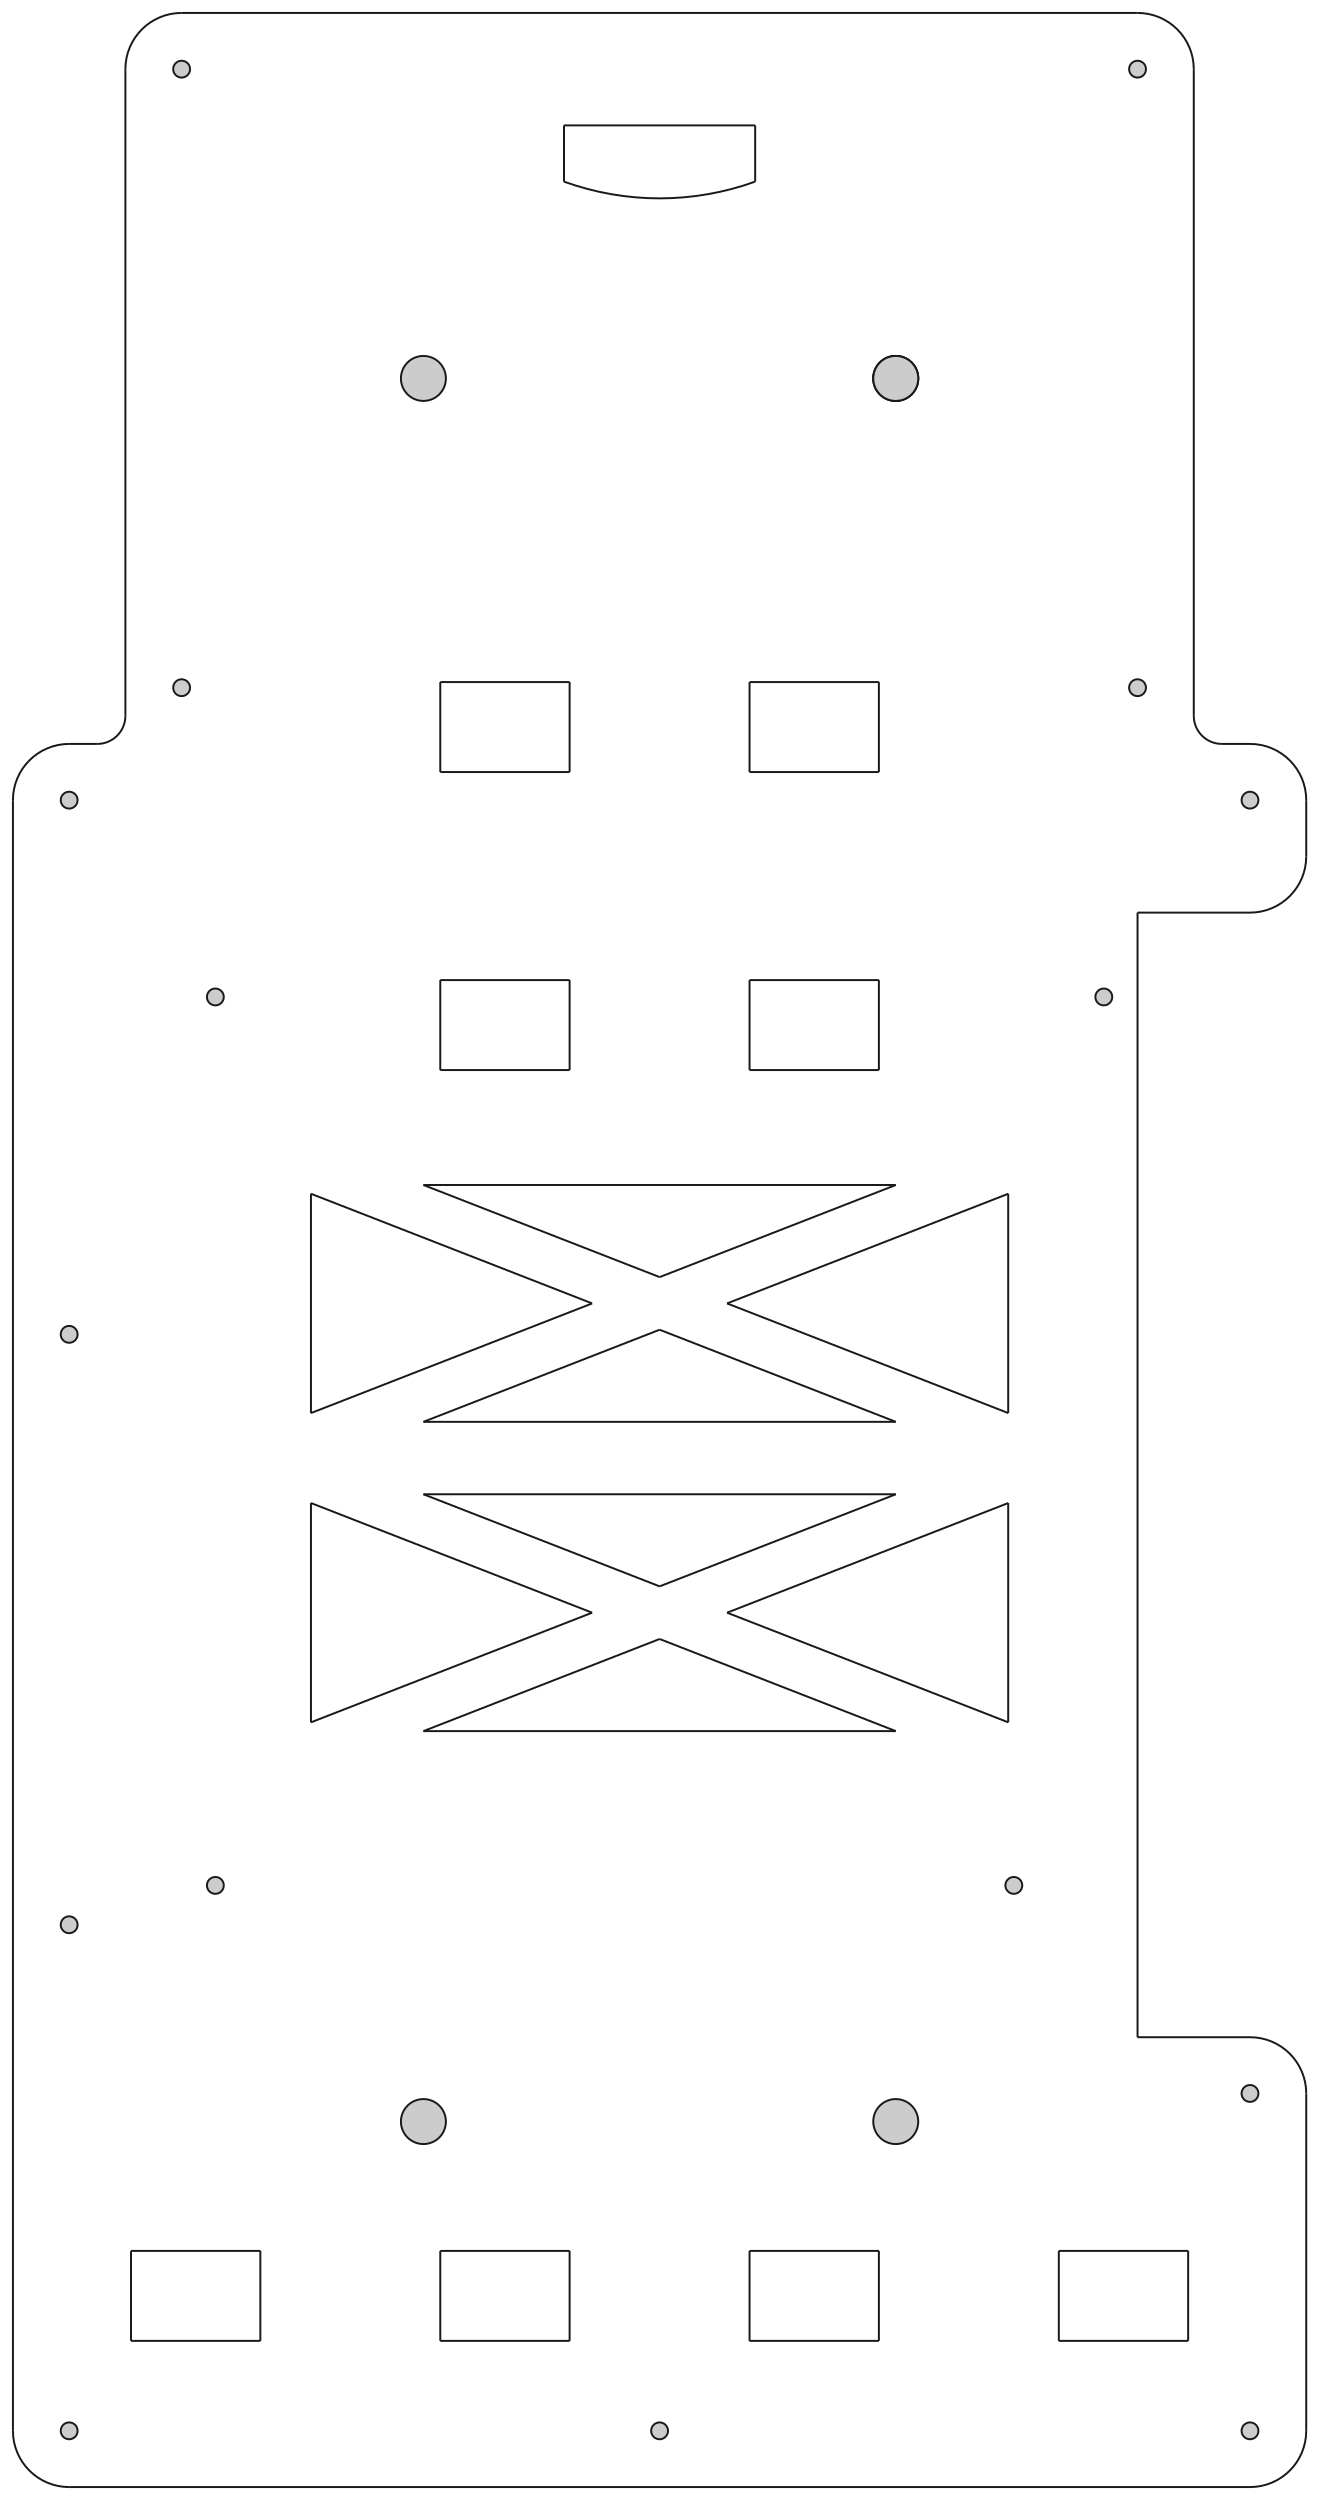
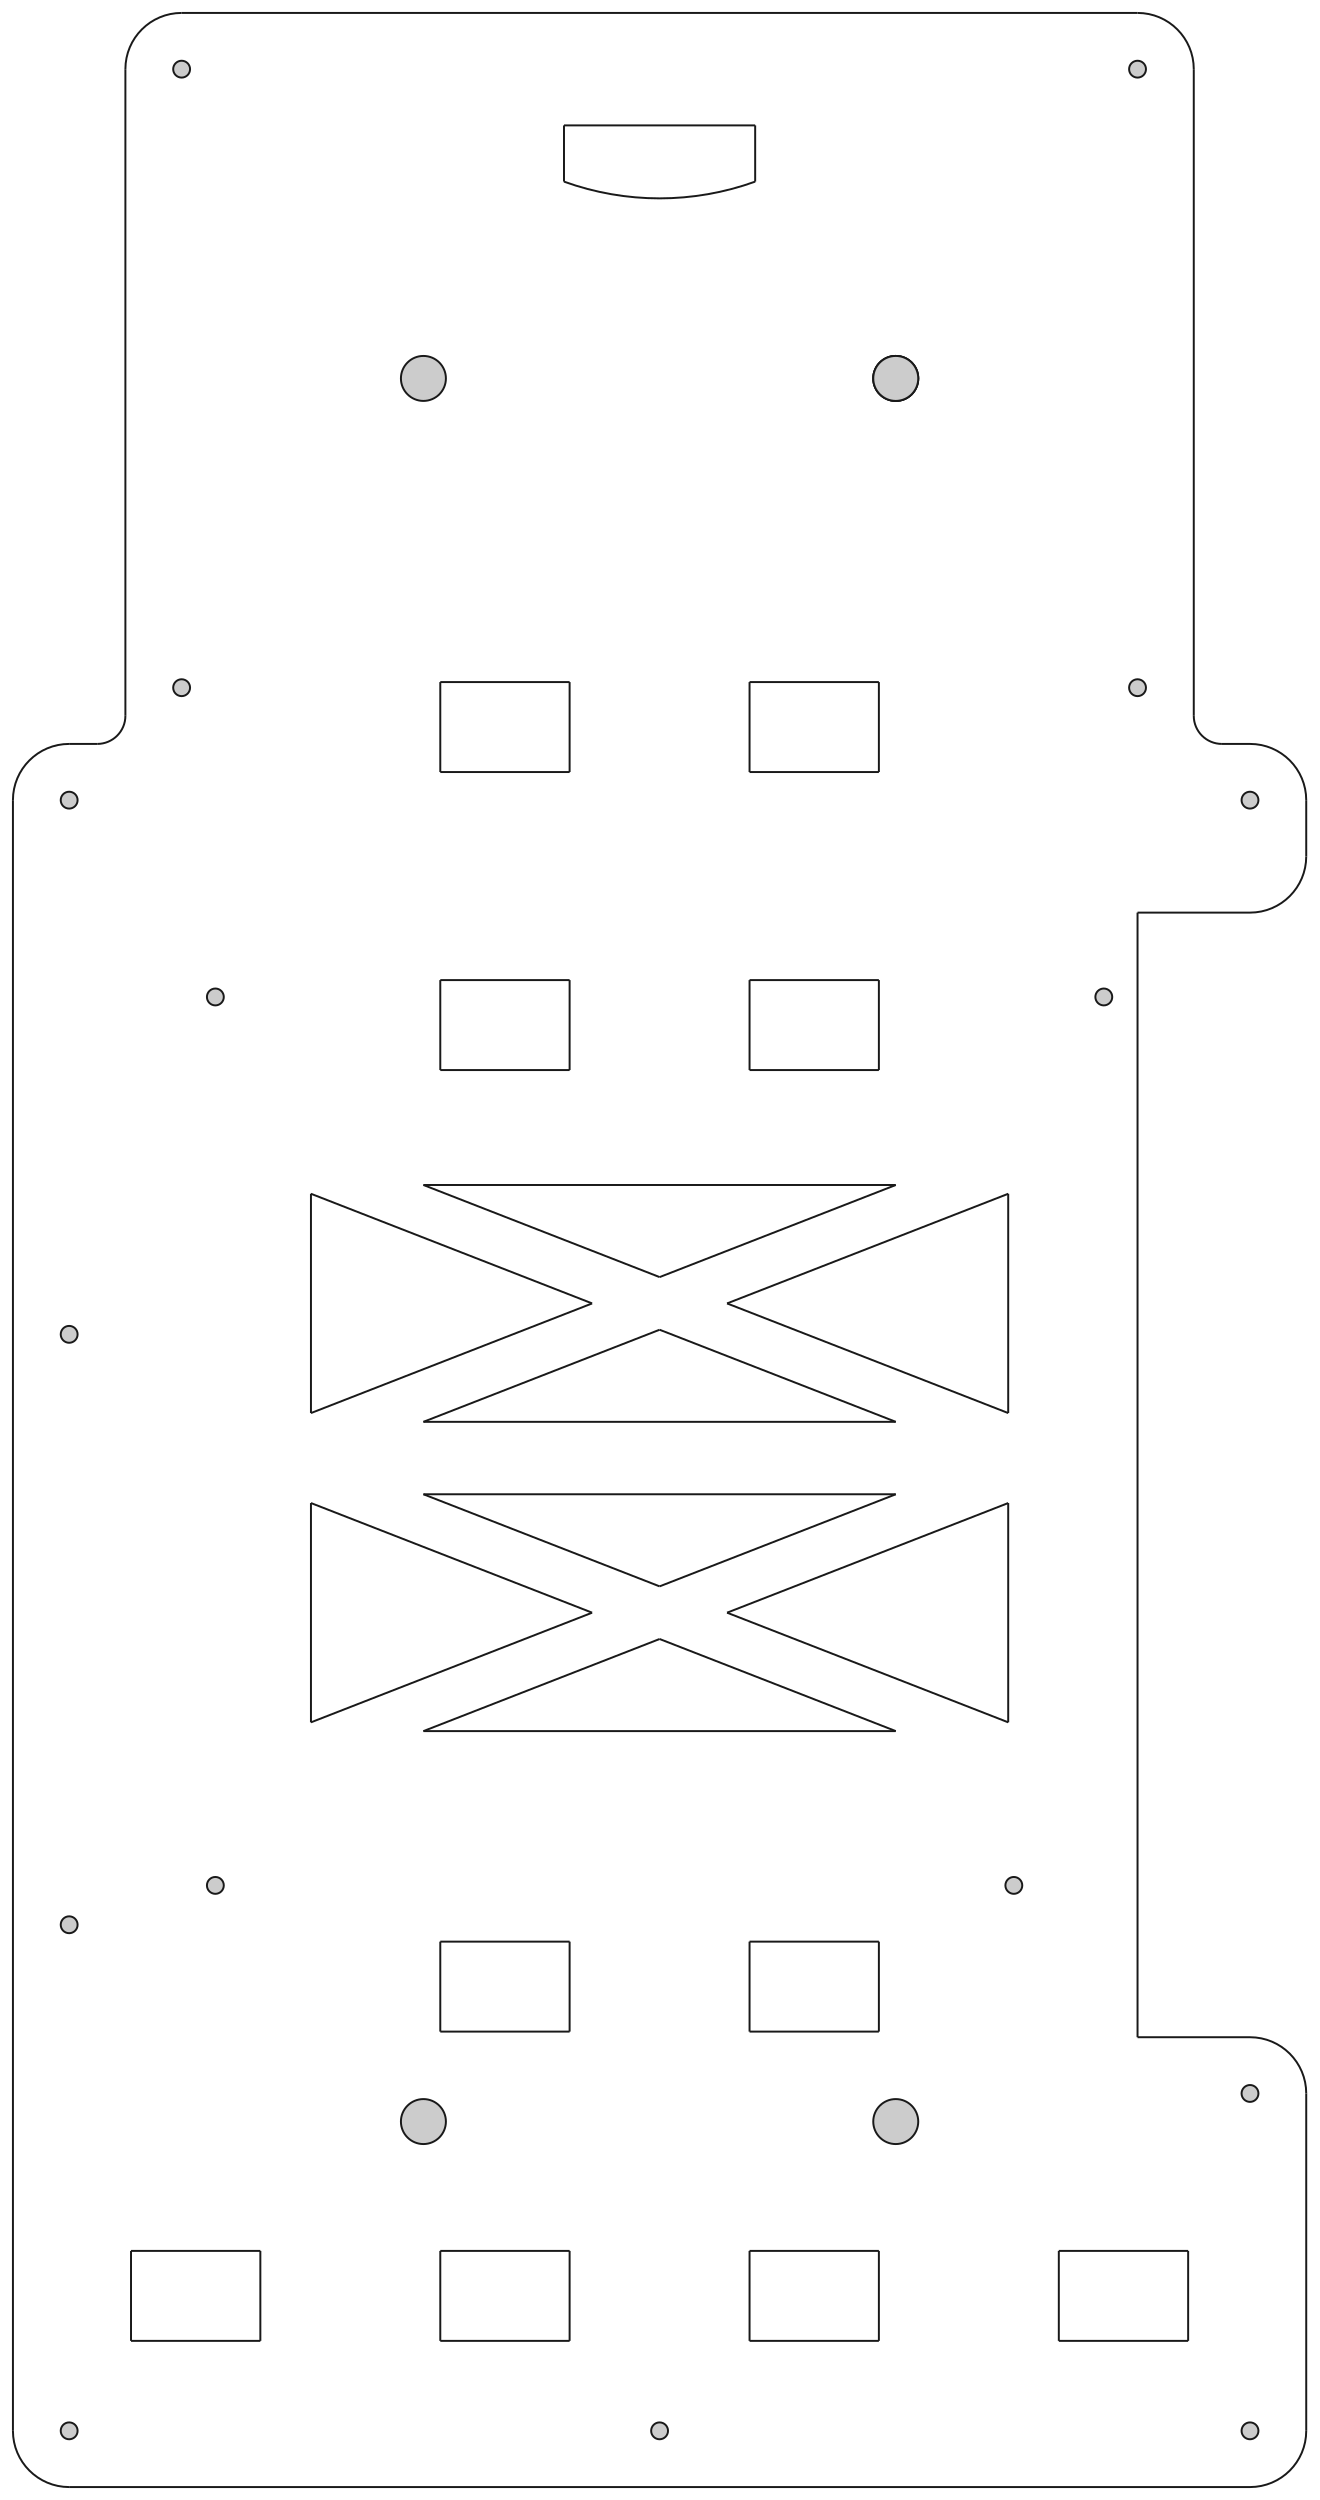
<svg xmlns="http://www.w3.org/2000/svg" width="234.6mm" height="444.6mm" viewBox="0 0 234.6 444.6" version="1.1">
  <g id="Pad003" transform="translate(117.3,222.3) scale(1,-1)">
    <path id="Pad003_f0000" d="M -85.0 220.0 L -85.0 220.0 L 85.0 220.0 L 85.0 220.0 L -85.0 220.0 Z " stroke="#191919" stroke-width="0.35 px" style="stroke-width:0.35;stroke-miterlimit:4;stroke-dasharray:none;fill:#cccccc;fill-opacity:1.0;fill-rule: evenodd " />
    <path id="Pad003_f0001" d="M 85.0 220.0 A 10 10 0 0 0 95 210L 95.0 210.0 A 10 10 0 0 1 85 220L 85.0 220.0 Z " stroke="#191919" stroke-width="0.35 px" style="stroke-width:0.35;stroke-miterlimit:4;stroke-dasharray:none;fill:#cccccc;fill-opacity:1.0;fill-rule: evenodd " />
    <path id="Pad003_f0002" d="M 95.0 210.0 L 95.0 210.0 L 95.0 95.0 L 95.0 95.0 L 95.0 210.0 Z " stroke="#191919" stroke-width="0.35 px" style="stroke-width:0.35;stroke-miterlimit:4;stroke-dasharray:none;fill:#cccccc;fill-opacity:1.0;fill-rule: evenodd " />
    <path id="Pad003_f0003" d="M 95.0 95.0 L 95.0 95.0 A 5 5 0 0 1 100 90L 100.0 90.0 A 5 5 0 0 0 95 95Z " stroke="#191919" stroke-width="0.35 px" style="stroke-width:0.35;stroke-miterlimit:4;stroke-dasharray:none;fill:#cccccc;fill-opacity:1.0;fill-rule: evenodd " />
    <path id="Pad003_f0004" d="M 100.0 90.0 L 100.0 90.0 L 105.0 90.0 L 105.0 90.0 L 100.0 90.0 Z " stroke="#191919" stroke-width="0.35 px" style="stroke-width:0.35;stroke-miterlimit:4;stroke-dasharray:none;fill:#cccccc;fill-opacity:1.0;fill-rule: evenodd " />
    <path id="Pad003_f0005" d="M 105.0 90.0 A 10 10 0 0 0 115 80L 115.0 80.0 A 10 10 0 0 1 105 90L 105.0 90.0 Z " stroke="#191919" stroke-width="0.35 px" style="stroke-width:0.35;stroke-miterlimit:4;stroke-dasharray:none;fill:#cccccc;fill-opacity:1.0;fill-rule: evenodd " />
    <path id="Pad003_f0006" d="M 115.0 80.0 L 115.0 80.0 L 115.0 70.0 L 115.0 70.0 L 115.0 80.0 Z " stroke="#191919" stroke-width="0.35 px" style="stroke-width:0.35;stroke-miterlimit:4;stroke-dasharray:none;fill:#cccccc;fill-opacity:1.0;fill-rule: evenodd " />
    <path id="Pad003_f0007" d="M 115.0 70.0 A 10 10 0 0 0 105 60L 105.0 60.0 A 10 10 0 0 1 115 70L 115.0 70.0 Z " stroke="#191919" stroke-width="0.35 px" style="stroke-width:0.35;stroke-miterlimit:4;stroke-dasharray:none;fill:#cccccc;fill-opacity:1.0;fill-rule: evenodd " />
    <path id="Pad003_f0008" d="M 105.0 60.0 L 105.0 60.0 L 85.0 60.0 L 85.0 60.0 L 105.0 60.0 Z " stroke="#191919" stroke-width="0.35 px" style="stroke-width:0.35;stroke-miterlimit:4;stroke-dasharray:none;fill:#cccccc;fill-opacity:1.0;fill-rule: evenodd " />
    <path id="Pad003_f0009" d="M 85.0 60.0 L 85.0 60.0 L 85.0 -140.0 L 85.0 -140.0 L 85.0 60.0 Z " stroke="#191919" stroke-width="0.35 px" style="stroke-width:0.35;stroke-miterlimit:4;stroke-dasharray:none;fill:#cccccc;fill-opacity:1.0;fill-rule: evenodd " />
    <path id="Pad003_f0010" d="M 85.0 -140.0 L 85.0 -140.0 L 105.0 -140.0 L 105.0 -140.0 L 85.0 -140.0 Z " stroke="#191919" stroke-width="0.35 px" style="stroke-width:0.35;stroke-miterlimit:4;stroke-dasharray:none;fill:#cccccc;fill-opacity:1.0;fill-rule: evenodd " />
    <path id="Pad003_f0011" d="M 105.0 -140.0 A 10 10 0 0 0 115 -150L 115.0 -150.0 A 10 10 0 0 1 105 -140L 105.0 -140.0 Z " stroke="#191919" stroke-width="0.35 px" style="stroke-width:0.35;stroke-miterlimit:4;stroke-dasharray:none;fill:#cccccc;fill-opacity:1.0;fill-rule: evenodd " />
    <path id="Pad003_f0012" d="M 115.0 -150.0 L 115.0 -150.0 L 115.0 -210 L 115.0 -210 L 115.0 -150.0 Z " stroke="#191919" stroke-width="0.35 px" style="stroke-width:0.35;stroke-miterlimit:4;stroke-dasharray:none;fill:#cccccc;fill-opacity:1.0;fill-rule: evenodd " />
    <path id="Pad003_f0013" d="M 115.0 -210 A 10 10 0 0 0 105 -220L 105.0 -220.0 A 10 10 0 0 1 115 -210L 115.0 -210 Z " stroke="#191919" stroke-width="0.35 px" style="stroke-width:0.35;stroke-miterlimit:4;stroke-dasharray:none;fill:#cccccc;fill-opacity:1.0;fill-rule: evenodd " />
    <path id="Pad003_f0014" d="M 105.0 -220.0 L 105.0 -220.0 L -105.0 -220.0 L -105.0 -220.0 L 105.0 -220.0 Z " stroke="#191919" stroke-width="0.35 px" style="stroke-width:0.35;stroke-miterlimit:4;stroke-dasharray:none;fill:#cccccc;fill-opacity:1.0;fill-rule: evenodd " />
    <path id="Pad003_f0015" d="M -105.0 -220.0 A 10 10 0 0 0 -115 -210L -115.0 -210.0 A 10 10 0 0 1 -105 -220L -105.0 -220.0 Z " stroke="#191919" stroke-width="0.35 px" style="stroke-width:0.35;stroke-miterlimit:4;stroke-dasharray:none;fill:#cccccc;fill-opacity:1.0;fill-rule: evenodd " />
    <path id="Pad003_f0016" d="M -115.0 -210.0 L -115.0 -210.0 L -115.0 80.0 L -115.0 80.0 L -115.0 -210.0 Z " stroke="#191919" stroke-width="0.35 px" style="stroke-width:0.35;stroke-miterlimit:4;stroke-dasharray:none;fill:#cccccc;fill-opacity:1.0;fill-rule: evenodd " />
    <path id="Pad003_f0017" d="M -115.0 80.0 A 10 10 0 0 0 -105 90L -105.0 90.0 A 10 10 0 0 1 -115 80L -115.0 80.0 Z " stroke="#191919" stroke-width="0.35 px" style="stroke-width:0.35;stroke-miterlimit:4;stroke-dasharray:none;fill:#cccccc;fill-opacity:1.0;fill-rule: evenodd " />
    <path id="Pad003_f0018" d="M -105.0 90.0 L -105.0 90.0 L -100.0 90.0 L -100.0 90.0 L -105.0 90.0 Z " stroke="#191919" stroke-width="0.35 px" style="stroke-width:0.35;stroke-miterlimit:4;stroke-dasharray:none;fill:#cccccc;fill-opacity:1.0;fill-rule: evenodd " />
    <path id="Pad003_f0019" d="M -100.0 90.0 L -100.0 90.0 A 5 5 0 0 1 -95 95L -95.0 95.0 A 5 5 0 0 0 -100 90Z " stroke="#191919" stroke-width="0.35 px" style="stroke-width:0.35;stroke-miterlimit:4;stroke-dasharray:none;fill:#cccccc;fill-opacity:1.0;fill-rule: evenodd " />
    <path id="Pad003_f0020" d="M -95.0 95.0 L -95.0 95.0 L -95.0 210.0 L -95.0 210.0 L -95.0 95.0 Z " stroke="#191919" stroke-width="0.35 px" style="stroke-width:0.35;stroke-miterlimit:4;stroke-dasharray:none;fill:#cccccc;fill-opacity:1.0;fill-rule: evenodd " />
    <path id="Pad003_f0021" d="M -95.0 210.0 A 10 10 0 0 0 -85 220L -85.0 220.0 A 10 10 0 0 1 -95 210L -95.0 210.0 Z " stroke="#191919" stroke-width="0.35 px" style="stroke-width:0.35;stroke-miterlimit:4;stroke-dasharray:none;fill:#cccccc;fill-opacity:1.0;fill-rule: evenodd " />
    <path id="Pad003_f0022" d="M -42.0 -85.56 L -42.0 -85.56 L 42.0 -85.56 L 42.0 -85.56 L -42.0 -85.56 Z " stroke="#191919" stroke-width="0.35 px" style="stroke-width:0.35;stroke-miterlimit:4;stroke-dasharray:none;fill:#cccccc;fill-opacity:1.0;fill-rule: evenodd " />
    <path id="Pad003_f0023" d="M 42.0 -85.56 L 2.1e-15 -69.18 L 2e-15 -69.18 L 42.0 -85.56 L 42.0 -85.56 Z " stroke="#191919" stroke-width="0.35 px" style="stroke-width:0.35;stroke-miterlimit:4;stroke-dasharray:none;fill:#cccccc;fill-opacity:1.0;fill-rule: evenodd " />
    <path id="Pad003_f0024" d="M 2e-15 -69.18 L 2e-15 -69.18 L -42.0 -85.56 L -42.0 -85.56 L 2.1e-15 -69.18 Z " stroke="#191919" stroke-width="0.35 px" style="stroke-width:0.35;stroke-miterlimit:4;stroke-dasharray:none;fill:#cccccc;fill-opacity:1.0;fill-rule: evenodd " />
    <path id="Pad003_f0025" d="M -42.0 -30.56 L -42.0 -30.56 L 42.0 -30.56 L 42.0 -30.56 L -42.0 -30.56 Z " stroke="#191919" stroke-width="0.35 px" style="stroke-width:0.35;stroke-miterlimit:4;stroke-dasharray:none;fill:#cccccc;fill-opacity:1.0;fill-rule: evenodd " />
    <path id="Pad003_f0026" d="M 42.0 -30.56 L 3.3e-15 -14.18 L 3e-15 -14.18 L 42.0 -30.56 L 42.0 -30.56 Z " stroke="#191919" stroke-width="0.35 px" style="stroke-width:0.35;stroke-miterlimit:4;stroke-dasharray:none;fill:#cccccc;fill-opacity:1.0;fill-rule: evenodd " />
    <path id="Pad003_f0027" d="M 3e-15 -14.18 L 3e-15 -14.18 L -42.0 -30.56 L -42.0 -30.56 L 3.3e-15 -14.18 Z " stroke="#191919" stroke-width="0.35 px" style="stroke-width:0.35;stroke-miterlimit:4;stroke-dasharray:none;fill:#cccccc;fill-opacity:1.0;fill-rule: evenodd " />
    <path id="Pad003_f0028" d="M -42.0 11.56 L -42.0 11.56 L 0.0 -4.82 L 0.0 -4.82 L -42.0 11.56 Z " stroke="#191919" stroke-width="0.35 px" style="stroke-width:0.35;stroke-miterlimit:4;stroke-dasharray:none;fill:#cccccc;fill-opacity:1.0;fill-rule: evenodd " />
    <path id="Pad003_f0029" d="M 0.0 -4.82 L 42.0 11.56 L 42.0 11.56 L 0.0 -4.82 L 0.0 -4.82 Z " stroke="#191919" stroke-width="0.35 px" style="stroke-width:0.35;stroke-miterlimit:4;stroke-dasharray:none;fill:#cccccc;fill-opacity:1.0;fill-rule: evenodd " />
    <path id="Pad003_f0030" d="M 42.0 11.56 L -42.0 11.56 L -42.0 11.56 L 42.0 11.56 L 42.0 11.56 Z " stroke="#191919" stroke-width="0.35 px" style="stroke-width:0.35;stroke-miterlimit:4;stroke-dasharray:none;fill:#cccccc;fill-opacity:1.0;fill-rule: evenodd " />
-     <path id="Pad003_f0031" d="M -42.0 -43.44 L -42.0 -43.44 L -7e-15 -59.82 L -7.11e-15 -59.82 L -42.0 -43.44 Z " stroke="#191919" stroke-width="0.35 px" style="stroke-width:0.35;stroke-miterlimit:4;stroke-dasharray:none;fill:#cccccc;fill-opacity:1.0;fill-rule: evenodd " />
-     <path id="Pad003_f0032" d="M -7.1054273576e-15 -59.82 L 42.0 -43.44 L 42.0 -43.44 L -7e-15 -59.82 L -7.11e-15 -59.82 Z " stroke="#191919" stroke-width="0.35 px" style="stroke-width:0.35;stroke-miterlimit:4;stroke-dasharray:none;fill:#cccccc;fill-opacity:1.0;fill-rule: evenodd " />
+     <path id="Pad003_f0031" d="M -42.0 -43.44 L -42.0 -43.44 L -7e-15 -59.82 L -7e-15 -59.82 L -42.0 -43.44 Z " stroke="#191919" stroke-width="0.35 px" style="stroke-width:0.35;stroke-miterlimit:4;stroke-dasharray:none;fill:#cccccc;fill-opacity:1.0;fill-rule: evenodd " />
+     <path id="Pad003_f0032" d="M -7.1054273576e-15 -59.82 L 42.0 -43.44 L 42.0 -43.44 L -7e-15 -59.82 L -7e-15 -59.82 Z " stroke="#191919" stroke-width="0.35 px" style="stroke-width:0.35;stroke-miterlimit:4;stroke-dasharray:none;fill:#cccccc;fill-opacity:1.0;fill-rule: evenodd " />
    <path id="Pad003_f0033" d="M 42.0 -43.44 L -42.0 -43.44 L -42.0 -43.44 L 42.0 -43.44 L 42.0 -43.44 Z " stroke="#191919" stroke-width="0.35 px" style="stroke-width:0.35;stroke-miterlimit:4;stroke-dasharray:none;fill:#cccccc;fill-opacity:1.0;fill-rule: evenodd " />
    <path id="Pad003_f0034" d="M -62.0 -45.0 L -62.0 -45.0 L -62.0 -84.0 L -62.0 -84.0 L -62.0 -45.0 Z " stroke="#191919" stroke-width="0.35 px" style="stroke-width:0.35;stroke-miterlimit:4;stroke-dasharray:none;fill:#cccccc;fill-opacity:1.0;fill-rule: evenodd " />
    <path id="Pad003_f0035" d="M -62.0 -84.0 L -12.0 -64.5 L -12.0 -64.5 L -62.0 -84.0 L -62.0 -84.0 Z " stroke="#191919" stroke-width="0.35 px" style="stroke-width:0.35;stroke-miterlimit:4;stroke-dasharray:none;fill:#cccccc;fill-opacity:1.0;fill-rule: evenodd " />
    <path id="Pad003_f0036" d="M -12.0 -64.5 L -62.0 -45.0 L -62.0 -45.0 L -12.0 -64.5 L -12.0 -64.5 Z " stroke="#191919" stroke-width="0.35 px" style="stroke-width:0.35;stroke-miterlimit:4;stroke-dasharray:none;fill:#cccccc;fill-opacity:1.0;fill-rule: evenodd " />
    <path id="Pad003_f0037" d="M 62.0 10.0 L 62.0 10.0 L 12.0 -9.5 L 12.0 -9.5 L 62.0 10.0 Z " stroke="#191919" stroke-width="0.35 px" style="stroke-width:0.35;stroke-miterlimit:4;stroke-dasharray:none;fill:#cccccc;fill-opacity:1.0;fill-rule: evenodd " />
    <path id="Pad003_f0038" d="M 12.0 -9.5 L 12.0 -9.5 L 62.0 -29.0 L 62.0 -29.0 L 12.0 -9.5 Z " stroke="#191919" stroke-width="0.35 px" style="stroke-width:0.35;stroke-miterlimit:4;stroke-dasharray:none;fill:#cccccc;fill-opacity:1.0;fill-rule: evenodd " />
    <path id="Pad003_f0039" d="M 62.0 -29.0 L 62.0 10.0 L 62.0 10.0 L 62.0 -29.0 L 62.0 -29.0 Z " stroke="#191919" stroke-width="0.35 px" style="stroke-width:0.35;stroke-miterlimit:4;stroke-dasharray:none;fill:#cccccc;fill-opacity:1.0;fill-rule: evenodd " />
    <path id="Pad003_f0040" d="M -62.0 10.0 L -62.0 10.0 L -62.0 -29.0 L -62.0 -29.0 L -62.0 10.0 Z " stroke="#191919" stroke-width="0.35 px" style="stroke-width:0.35;stroke-miterlimit:4;stroke-dasharray:none;fill:#cccccc;fill-opacity:1.0;fill-rule: evenodd " />
    <path id="Pad003_f0041" d="M -62.0 -29.0 L -12.0 -9.5 L -12.0 -9.5 L -62.0 -29.0 L -62.0 -29.0 Z " stroke="#191919" stroke-width="0.35 px" style="stroke-width:0.35;stroke-miterlimit:4;stroke-dasharray:none;fill:#cccccc;fill-opacity:1.0;fill-rule: evenodd " />
    <path id="Pad003_f0042" d="M -12.0 -9.5 L -62.0 10.0 L -62.0 10.0 L -12.0 -9.5 L -12.0 -9.5 Z " stroke="#191919" stroke-width="0.35 px" style="stroke-width:0.35;stroke-miterlimit:4;stroke-dasharray:none;fill:#cccccc;fill-opacity:1.0;fill-rule: evenodd " />
    <path id="Pad003_f0043" d="M 62.0 -45.0 L 62.0 -45.0 L 12.0 -64.5 L 12.0 -64.5 L 62.0 -45.0 Z " stroke="#191919" stroke-width="0.35 px" style="stroke-width:0.35;stroke-miterlimit:4;stroke-dasharray:none;fill:#cccccc;fill-opacity:1.0;fill-rule: evenodd " />
    <path id="Pad003_f0044" d="M 12.0 -64.5 L 12.0 -64.5 L 62.0 -84.0 L 62.0 -84.0 L 12.0 -64.5 Z " stroke="#191919" stroke-width="0.35 px" style="stroke-width:0.35;stroke-miterlimit:4;stroke-dasharray:none;fill:#cccccc;fill-opacity:1.0;fill-rule: evenodd " />
    <path id="Pad003_f0045" d="M 62.0 -84.0 L 62.0 -45.0 L 62.0 -45.0 L 62.0 -84.0 L 62.0 -84.0 Z " stroke="#191919" stroke-width="0.35 px" style="stroke-width:0.35;stroke-miterlimit:4;stroke-dasharray:none;fill:#cccccc;fill-opacity:1.0;fill-rule: evenodd " />
    <path id="Pad003_f0046" d="M -17.0 200.0 L -17.0 190.0 L -17.0 190.0 L -17.0 200.0 L -17.0 200.0 Z " stroke="#191919" stroke-width="0.35 px" style="stroke-width:0.35;stroke-miterlimit:4;stroke-dasharray:none;fill:#cccccc;fill-opacity:1.0;fill-rule: evenodd " />
    <path id="Pad003_f0047" d="M -17.0 190.0 L -17.0 190.0 A 50 50 0 0 1 17 190L 17.0 190.0 A 50 50 0 0 0 -17 190Z " stroke="#191919" stroke-width="0.35 px" style="stroke-width:0.35;stroke-miterlimit:4;stroke-dasharray:none;fill:#cccccc;fill-opacity:1.0;fill-rule: evenodd " />
    <path id="Pad003_f0048" d="M 17.0 190.0 L 17.0 200.0 L 17.0 200.0 L 17.0 190.0 L 17.0 190.0 Z " stroke="#191919" stroke-width="0.35 px" style="stroke-width:0.35;stroke-miterlimit:4;stroke-dasharray:none;fill:#cccccc;fill-opacity:1.0;fill-rule: evenodd " />
    <path id="Pad003_f0049" d="M 17.0 200.0 L -17.0 200.0 L -17.0 200.0 L 17.0 200.0 L 17.0 200.0 Z " stroke="#191919" stroke-width="0.35 px" style="stroke-width:0.35;stroke-miterlimit:4;stroke-dasharray:none;fill:#cccccc;fill-opacity:1.0;fill-rule: evenodd " />
-     <path id="Pad003_f0050" d="M 39.0 101.0 L 16.0 101.0 L 16.0 101.0 L 39.0 101.0 L 39.0 101.0 Z " stroke="#191919" stroke-width="0.35 px" style="stroke-width:0.35;stroke-miterlimit:4;stroke-dasharray:none;fill:#cccccc;fill-opacity:1.0;fill-rule: evenodd " />
-     <path id="Pad003_f0051" d="M 16.0 101.0 L 16.0 85.0 L 16.0 85.0 L 16.0 101.0 L 16.0 101.0 Z " stroke="#191919" stroke-width="0.35 px" style="stroke-width:0.35;stroke-miterlimit:4;stroke-dasharray:none;fill:#cccccc;fill-opacity:1.0;fill-rule: evenodd " />
-     <path id="Pad003_f0052" d="M 16.0 85.0 L 39.0 85.0 L 39.0 85.0 L 16.0 85.0 L 16.0 85.0 Z " stroke="#191919" stroke-width="0.35 px" style="stroke-width:0.35;stroke-miterlimit:4;stroke-dasharray:none;fill:#cccccc;fill-opacity:1.0;fill-rule: evenodd " />
-     <path id="Pad003_f0053" d="M 39.0 85.0 L 39.0 101.0 L 39.0 101.0 L 39.0 85.0 L 39.0 85.0 Z " stroke="#191919" stroke-width="0.35 px" style="stroke-width:0.35;stroke-miterlimit:4;stroke-dasharray:none;fill:#cccccc;fill-opacity:1.0;fill-rule: evenodd " />
+     <path id="Pad003_f0050" d="M -39.0 101.0 L -39.0 85.0 L -39.0 85.0 L -39.0 101.0 L -39.0 101.0 Z " stroke="#191919" stroke-width="0.35 px" style="stroke-width:0.35;stroke-miterlimit:4;stroke-dasharray:none;fill:#cccccc;fill-opacity:1.0;fill-rule: evenodd " />
+     <path id="Pad003_f0051" d="M -39.0 85.0 L -16.0 85.0 L -16.0 85.0 L -39.0 85.0 L -39.0 85.0 Z " stroke="#191919" stroke-width="0.35 px" style="stroke-width:0.35;stroke-miterlimit:4;stroke-dasharray:none;fill:#cccccc;fill-opacity:1.0;fill-rule: evenodd " />
+     <path id="Pad003_f0052" d="M -16.0 85.0 L -16.0 101.0 L -16.0 101.0 L -16.0 85.0 L -16.0 85.0 Z " stroke="#191919" stroke-width="0.35 px" style="stroke-width:0.35;stroke-miterlimit:4;stroke-dasharray:none;fill:#cccccc;fill-opacity:1.0;fill-rule: evenodd " />
+     <path id="Pad003_f0053" d="M -16.0 101.0 L -39.0 101.0 L -39.0 101.0 L -16.0 101.0 L -16.0 101.0 Z " stroke="#191919" stroke-width="0.35 px" style="stroke-width:0.35;stroke-miterlimit:4;stroke-dasharray:none;fill:#cccccc;fill-opacity:1.0;fill-rule: evenodd " />
    <path id="Pad003_f0054" d="M -39.0 -178.0 L -39.0 -194.0 L -39.0 -194.0 L -39.0 -178.0 L -39.0 -178.0 Z " stroke="#191919" stroke-width="0.35 px" style="stroke-width:0.35;stroke-miterlimit:4;stroke-dasharray:none;fill:#cccccc;fill-opacity:1.0;fill-rule: evenodd " />
    <path id="Pad003_f0055" d="M -39.0 -194.0 L -16.0 -194.0 L -16.0 -194.0 L -39.0 -194.0 L -39.0 -194.0 Z " stroke="#191919" stroke-width="0.35 px" style="stroke-width:0.35;stroke-miterlimit:4;stroke-dasharray:none;fill:#cccccc;fill-opacity:1.0;fill-rule: evenodd " />
    <path id="Pad003_f0056" d="M -16.0 -194.0 L -16.0 -178.0 L -16.0 -178.0 L -16.0 -194.0 L -16.0 -194.0 Z " stroke="#191919" stroke-width="0.35 px" style="stroke-width:0.35;stroke-miterlimit:4;stroke-dasharray:none;fill:#cccccc;fill-opacity:1.0;fill-rule: evenodd " />
    <path id="Pad003_f0057" d="M -16.0 -178.0 L -39.0 -178.0 L -39.0 -178.0 L -16.0 -178.0 L -16.0 -178.0 Z " stroke="#191919" stroke-width="0.35 px" style="stroke-width:0.35;stroke-miterlimit:4;stroke-dasharray:none;fill:#cccccc;fill-opacity:1.0;fill-rule: evenodd " />
    <path id="Pad003_f0058" d="M 39.0 -178.0 L 16.0 -178.0 L 16.0 -178.0 L 39.0 -178.0 L 39.0 -178.0 Z " stroke="#191919" stroke-width="0.35 px" style="stroke-width:0.35;stroke-miterlimit:4;stroke-dasharray:none;fill:#cccccc;fill-opacity:1.0;fill-rule: evenodd " />
    <path id="Pad003_f0059" d="M 16.0 -178.0 L 16.0 -194.0 L 16.0 -194.0 L 16.0 -178.0 L 16.0 -178.0 Z " stroke="#191919" stroke-width="0.35 px" style="stroke-width:0.35;stroke-miterlimit:4;stroke-dasharray:none;fill:#cccccc;fill-opacity:1.0;fill-rule: evenodd " />
    <path id="Pad003_f0060" d="M 16.0 -194.0 L 39.0 -194.0 L 39.0 -194.0 L 16.0 -194.0 L 16.0 -194.0 Z " stroke="#191919" stroke-width="0.35 px" style="stroke-width:0.35;stroke-miterlimit:4;stroke-dasharray:none;fill:#cccccc;fill-opacity:1.0;fill-rule: evenodd " />
    <path id="Pad003_f0061" d="M 39.0 -194.0 L 39.0 -178.0 L 39.0 -178.0 L 39.0 -194.0 L 39.0 -194.0 Z " stroke="#191919" stroke-width="0.35 px" style="stroke-width:0.35;stroke-miterlimit:4;stroke-dasharray:none;fill:#cccccc;fill-opacity:1.0;fill-rule: evenodd " />
    <path id="Pad003_f0062" d="M -39.0 48.0 L -39.0 32.0 L -39.0 32.0 L -39.0 48.0 L -39.0 48.0 Z " stroke="#191919" stroke-width="0.35 px" style="stroke-width:0.35;stroke-miterlimit:4;stroke-dasharray:none;fill:#cccccc;fill-opacity:1.0;fill-rule: evenodd " />
    <path id="Pad003_f0063" d="M -39.0 32.0 L -16.0 32.0 L -16.0 32.0 L -39.0 32.0 L -39.0 32.0 Z " stroke="#191919" stroke-width="0.35 px" style="stroke-width:0.35;stroke-miterlimit:4;stroke-dasharray:none;fill:#cccccc;fill-opacity:1.0;fill-rule: evenodd " />
    <path id="Pad003_f0064" d="M -16.0 32.0 L -16.0 48.0 L -16.0 48.0 L -16.0 32.0 L -16.0 32.0 Z " stroke="#191919" stroke-width="0.35 px" style="stroke-width:0.35;stroke-miterlimit:4;stroke-dasharray:none;fill:#cccccc;fill-opacity:1.0;fill-rule: evenodd " />
    <path id="Pad003_f0065" d="M -16.0 48.0 L -39.0 48.0 L -39.0 48.0 L -16.0 48.0 L -16.0 48.0 Z " stroke="#191919" stroke-width="0.35 px" style="stroke-width:0.35;stroke-miterlimit:4;stroke-dasharray:none;fill:#cccccc;fill-opacity:1.0;fill-rule: evenodd " />
    <path id="Pad003_f0066" d="M 39.0 48.0 L 16.0 48.0 L 16.0 48.0 L 39.0 48.0 L 39.0 48.0 Z " stroke="#191919" stroke-width="0.35 px" style="stroke-width:0.35;stroke-miterlimit:4;stroke-dasharray:none;fill:#cccccc;fill-opacity:1.0;fill-rule: evenodd " />
    <path id="Pad003_f0067" d="M 16.0 48.0 L 16.0 32.0 L 16.0 32.0 L 16.0 48.0 L 16.0 48.0 Z " stroke="#191919" stroke-width="0.35 px" style="stroke-width:0.35;stroke-miterlimit:4;stroke-dasharray:none;fill:#cccccc;fill-opacity:1.0;fill-rule: evenodd " />
    <path id="Pad003_f0068" d="M 16.0 32.0 L 39.0 32.0 L 39.0 32.0 L 16.0 32.0 L 16.0 32.0 Z " stroke="#191919" stroke-width="0.35 px" style="stroke-width:0.35;stroke-miterlimit:4;stroke-dasharray:none;fill:#cccccc;fill-opacity:1.0;fill-rule: evenodd " />
    <path id="Pad003_f0069" d="M 39.0 32.0 L 39.0 48.0 L 39.0 48.0 L 39.0 32.0 L 39.0 32.0 Z " stroke="#191919" stroke-width="0.35 px" style="stroke-width:0.35;stroke-miterlimit:4;stroke-dasharray:none;fill:#cccccc;fill-opacity:1.0;fill-rule: evenodd " />
    <path id="Pad003_f0070" d="M -71.0 -194.0 L -71.0 -178.0 L -71.0 -178.0 L -71.0 -194.0 L -71.0 -194.0 Z " stroke="#191919" stroke-width="0.35 px" style="stroke-width:0.35;stroke-miterlimit:4;stroke-dasharray:none;fill:#cccccc;fill-opacity:1.0;fill-rule: evenodd " />
    <path id="Pad003_f0071" d="M -71.0 -178.0 L -94.0 -178.0 L -94.0 -178.0 L -71.0 -178.0 L -71.0 -178.0 Z " stroke="#191919" stroke-width="0.35 px" style="stroke-width:0.35;stroke-miterlimit:4;stroke-dasharray:none;fill:#cccccc;fill-opacity:1.0;fill-rule: evenodd " />
    <path id="Pad003_f0072" d="M -94.0 -178.0 L -94.0 -194.0 L -94.0 -194.0 L -94.0 -178.0 L -94.0 -178.0 Z " stroke="#191919" stroke-width="0.35 px" style="stroke-width:0.35;stroke-miterlimit:4;stroke-dasharray:none;fill:#cccccc;fill-opacity:1.0;fill-rule: evenodd " />
    <path id="Pad003_f0073" d="M -94.0 -194.0 L -71.0 -194.0 L -71.0 -194.0 L -94.0 -194.0 L -94.0 -194.0 Z " stroke="#191919" stroke-width="0.35 px" style="stroke-width:0.35;stroke-miterlimit:4;stroke-dasharray:none;fill:#cccccc;fill-opacity:1.0;fill-rule: evenodd " />
-     <path id="Pad003_f0074" d="M 94.0 -178.0 L 71.0 -178.0 L 71.0 -178.0 L 94.0 -178.0 L 94.0 -178.0 Z " stroke="#191919" stroke-width="0.35 px" style="stroke-width:0.35;stroke-miterlimit:4;stroke-dasharray:none;fill:#cccccc;fill-opacity:1.0;fill-rule: evenodd " />
-     <path id="Pad003_f0075" d="M 71.0 -178.0 L 71.0 -194.0 L 71.0 -194.0 L 71.0 -178.0 L 71.0 -178.0 Z " stroke="#191919" stroke-width="0.35 px" style="stroke-width:0.35;stroke-miterlimit:4;stroke-dasharray:none;fill:#cccccc;fill-opacity:1.0;fill-rule: evenodd " />
-     <path id="Pad003_f0076" d="M 71.0 -194.0 L 94.0 -194.0 L 94.0 -194.0 L 71.0 -194.0 L 71.0 -194.0 Z " stroke="#191919" stroke-width="0.35 px" style="stroke-width:0.35;stroke-miterlimit:4;stroke-dasharray:none;fill:#cccccc;fill-opacity:1.0;fill-rule: evenodd " />
-     <path id="Pad003_f0077" d="M 94.0 -194.0 L 94.0 -178.0 L 94.0 -178.0 L 94.0 -194.0 L 94.0 -194.0 Z " stroke="#191919" stroke-width="0.35 px" style="stroke-width:0.35;stroke-miterlimit:4;stroke-dasharray:none;fill:#cccccc;fill-opacity:1.0;fill-rule: evenodd " />
-     <path id="Pad003_f0078" d="M -39.0 101.0 L -39.0 85.0 L -39.0 85.0 L -39.0 101.0 L -39.0 101.0 Z " stroke="#191919" stroke-width="0.35 px" style="stroke-width:0.35;stroke-miterlimit:4;stroke-dasharray:none;fill:#cccccc;fill-opacity:1.0;fill-rule: evenodd " />
-     <path id="Pad003_f0079" d="M -39.0 85.0 L -16.0 85.0 L -16.0 85.0 L -39.0 85.0 L -39.0 85.0 Z " stroke="#191919" stroke-width="0.35 px" style="stroke-width:0.35;stroke-miterlimit:4;stroke-dasharray:none;fill:#cccccc;fill-opacity:1.0;fill-rule: evenodd " />
-     <path id="Pad003_f0080" d="M -16.0 85.0 L -16.0 101.0 L -16.0 101.0 L -16.0 85.0 L -16.0 85.0 Z " stroke="#191919" stroke-width="0.35 px" style="stroke-width:0.35;stroke-miterlimit:4;stroke-dasharray:none;fill:#cccccc;fill-opacity:1.0;fill-rule: evenodd " />
-     <path id="Pad003_f0081" d="M -16.0 101.0 L -39.0 101.0 L -39.0 101.0 L -16.0 101.0 L -16.0 101.0 Z " stroke="#191919" stroke-width="0.35 px" style="stroke-width:0.35;stroke-miterlimit:4;stroke-dasharray:none;fill:#cccccc;fill-opacity:1.0;fill-rule: evenodd " />
+     <path id="Pad003_f0074" d="M 39.0 101.0 L 16.0 101.0 L 16.0 101.0 L 39.0 101.0 L 39.0 101.0 Z " stroke="#191919" stroke-width="0.35 px" style="stroke-width:0.35;stroke-miterlimit:4;stroke-dasharray:none;fill:#cccccc;fill-opacity:1.0;fill-rule: evenodd " />
+     <path id="Pad003_f0075" d="M 16.0 101.0 L 16.0 85.0 L 16.0 85.0 L 16.0 101.0 L 16.0 101.0 Z " stroke="#191919" stroke-width="0.35 px" style="stroke-width:0.35;stroke-miterlimit:4;stroke-dasharray:none;fill:#cccccc;fill-opacity:1.0;fill-rule: evenodd " />
+     <path id="Pad003_f0076" d="M 16.0 85.0 L 39.0 85.0 L 39.0 85.0 L 16.0 85.0 L 16.0 85.0 Z " stroke="#191919" stroke-width="0.35 px" style="stroke-width:0.35;stroke-miterlimit:4;stroke-dasharray:none;fill:#cccccc;fill-opacity:1.0;fill-rule: evenodd " />
+     <path id="Pad003_f0077" d="M 39.0 85.0 L 39.0 101.0 L 39.0 101.0 L 39.0 85.0 L 39.0 85.0 Z " stroke="#191919" stroke-width="0.35 px" style="stroke-width:0.35;stroke-miterlimit:4;stroke-dasharray:none;fill:#cccccc;fill-opacity:1.0;fill-rule: evenodd " />
+     <path id="Pad003_f0078" d="M -39.0 -123.0 L -39.0 -139.0 L -39.0 -139.0 L -39.0 -123.0 L -39.0 -123.0 Z " stroke="#191919" stroke-width="0.35 px" style="stroke-width:0.35;stroke-miterlimit:4;stroke-dasharray:none;fill:#cccccc;fill-opacity:1.0;fill-rule: evenodd " />
+     <path id="Pad003_f0079" d="M -39.0 -139.0 L -16.0 -139.0 L -16.0 -139.0 L -39.0 -139.0 L -39.0 -139.0 Z " stroke="#191919" stroke-width="0.35 px" style="stroke-width:0.35;stroke-miterlimit:4;stroke-dasharray:none;fill:#cccccc;fill-opacity:1.0;fill-rule: evenodd " />
+     <path id="Pad003_f0080" d="M -16.0 -139.0 L -16.0 -123.0 L -16.0 -123.0 L -16.0 -139.0 L -16.0 -139.0 Z " stroke="#191919" stroke-width="0.35 px" style="stroke-width:0.35;stroke-miterlimit:4;stroke-dasharray:none;fill:#cccccc;fill-opacity:1.0;fill-rule: evenodd " />
+     <path id="Pad003_f0081" d="M -16.0 -123.0 L -39.0 -123.0 L -39.0 -123.0 L -16.0 -123.0 L -16.0 -123.0 Z " stroke="#191919" stroke-width="0.35 px" style="stroke-width:0.35;stroke-miterlimit:4;stroke-dasharray:none;fill:#cccccc;fill-opacity:1.0;fill-rule: evenodd " />
+     <path id="Pad003_f0082" d="M 39.0 -123.0 L 16.0 -123.0 L 16.0 -123.0 L 39.0 -123.0 L 39.0 -123.0 Z " stroke="#191919" stroke-width="0.35 px" style="stroke-width:0.35;stroke-miterlimit:4;stroke-dasharray:none;fill:#cccccc;fill-opacity:1.0;fill-rule: evenodd " />
+     <path id="Pad003_f0083" d="M 16.0 -123.0 L 16.0 -139.0 L 16.0 -139.0 L 16.0 -123.0 L 16.0 -123.0 Z " stroke="#191919" stroke-width="0.35 px" style="stroke-width:0.35;stroke-miterlimit:4;stroke-dasharray:none;fill:#cccccc;fill-opacity:1.0;fill-rule: evenodd " />
+     <path id="Pad003_f0084" d="M 16.0 -139.0 L 39.0 -139.0 L 39.0 -139.0 L 16.0 -139.0 L 16.0 -139.0 Z " stroke="#191919" stroke-width="0.35 px" style="stroke-width:0.35;stroke-miterlimit:4;stroke-dasharray:none;fill:#cccccc;fill-opacity:1.0;fill-rule: evenodd " />
+     <path id="Pad003_f0085" d="M 39.0 -139.0 L 39.0 -123.0 L 39.0 -123.0 L 39.0 -139.0 L 39.0 -139.0 Z " stroke="#191919" stroke-width="0.35 px" style="stroke-width:0.35;stroke-miterlimit:4;stroke-dasharray:none;fill:#cccccc;fill-opacity:1.0;fill-rule: evenodd " />
+     <path id="Pad003_f0086" d="M 94.0 -178.0 L 71.0 -178.0 L 71.0 -178.0 L 94.0 -178.0 L 94.0 -178.0 Z " stroke="#191919" stroke-width="0.35 px" style="stroke-width:0.35;stroke-miterlimit:4;stroke-dasharray:none;fill:#cccccc;fill-opacity:1.0;fill-rule: evenodd " />
+     <path id="Pad003_f0087" d="M 71.0 -178.0 L 71.0 -194.0 L 71.0 -194.0 L 71.0 -178.0 L 71.0 -178.0 Z " stroke="#191919" stroke-width="0.35 px" style="stroke-width:0.35;stroke-miterlimit:4;stroke-dasharray:none;fill:#cccccc;fill-opacity:1.0;fill-rule: evenodd " />
+     <path id="Pad003_f0088" d="M 71.0 -194.0 L 94.0 -194.0 L 94.0 -194.0 L 71.0 -194.0 L 71.0 -194.0 Z " stroke="#191919" stroke-width="0.35 px" style="stroke-width:0.35;stroke-miterlimit:4;stroke-dasharray:none;fill:#cccccc;fill-opacity:1.0;fill-rule: evenodd " />
+     <path id="Pad003_f0089" d="M 94.0 -194.0 L 94.0 -178.0 L 94.0 -178.0 L 94.0 -194.0 L 94.0 -194.0 Z " stroke="#191919" stroke-width="0.35 px" style="stroke-width:0.35;stroke-miterlimit:4;stroke-dasharray:none;fill:#cccccc;fill-opacity:1.0;fill-rule: evenodd " />
    <circle cx="42.0" cy="155.0" r="4.0" stroke="#191919" stroke-width="0.35 px" style="stroke-width:0.35;stroke-miterlimit:4;stroke-dasharray:none;fill:#cccccc" />
    <circle cx="-42.0" cy="-155.0" r="4.0" stroke="#191919" stroke-width="0.35 px" style="stroke-width:0.35;stroke-miterlimit:4;stroke-dasharray:none;fill:#cccccc" />
    <circle cx="42.0" cy="-155.0" r="4.0" stroke="#191919" stroke-width="0.35 px" style="stroke-width:0.35;stroke-miterlimit:4;stroke-dasharray:none;fill:#cccccc" />
    <circle cx="-42.0" cy="155.0" r="4.0" stroke="#191919" stroke-width="0.35 px" style="stroke-width:0.35;stroke-miterlimit:4;stroke-dasharray:none;fill:#cccccc" />
    <circle cx="0.0" cy="-210.0" r="1.5" stroke="#191919" stroke-width="0.35 px" style="stroke-width:0.35;stroke-miterlimit:4;stroke-dasharray:none;fill:#cccccc" />
    <circle cx="85.0" cy="210.0" r="1.5" stroke="#191919" stroke-width="0.35 px" style="stroke-width:0.35;stroke-miterlimit:4;stroke-dasharray:none;fill:#cccccc" />
    <circle cx="-85.0" cy="210.0" r="1.5" stroke="#191919" stroke-width="0.35 px" style="stroke-width:0.35;stroke-miterlimit:4;stroke-dasharray:none;fill:#cccccc" />
    <circle cx="105.0" cy="-210.0" r="1.5" stroke="#191919" stroke-width="0.35 px" style="stroke-width:0.35;stroke-miterlimit:4;stroke-dasharray:none;fill:#cccccc" />
    <circle cx="-79.0" cy="45.0" r="1.5" stroke="#191919" stroke-width="0.35 px" style="stroke-width:0.35;stroke-miterlimit:4;stroke-dasharray:none;fill:#cccccc" />
    <circle cx="79.0" cy="45.0" r="1.5" stroke="#191919" stroke-width="0.35 px" style="stroke-width:0.35;stroke-miterlimit:4;stroke-dasharray:none;fill:#cccccc" />
    <circle cx="-79.0" cy="-113.0" r="1.5" stroke="#191919" stroke-width="0.35 px" style="stroke-width:0.35;stroke-miterlimit:4;stroke-dasharray:none;fill:#cccccc" />
    <circle cx="-105.0" cy="-210.0" r="1.5" stroke="#191919" stroke-width="0.35 px" style="stroke-width:0.35;stroke-miterlimit:4;stroke-dasharray:none;fill:#cccccc" />
    <circle cx="105.0" cy="-150.0" r="1.5" stroke="#191919" stroke-width="0.35 px" style="stroke-width:0.35;stroke-miterlimit:4;stroke-dasharray:none;fill:#cccccc" />
    <circle cx="-85.0" cy="100.0" r="1.5" stroke="#191919" stroke-width="0.35 px" style="stroke-width:0.35;stroke-miterlimit:4;stroke-dasharray:none;fill:#cccccc" />
    <circle cx="85.0" cy="100.0" r="1.5" stroke="#191919" stroke-width="0.35 px" style="stroke-width:0.35;stroke-miterlimit:4;stroke-dasharray:none;fill:#cccccc" />
    <circle cx="-105.0" cy="80.0" r="1.5" stroke="#191919" stroke-width="0.35 px" style="stroke-width:0.35;stroke-miterlimit:4;stroke-dasharray:none;fill:#cccccc" />
    <circle cx="105.0" cy="80.0" r="1.5" stroke="#191919" stroke-width="0.35 px" style="stroke-width:0.35;stroke-miterlimit:4;stroke-dasharray:none;fill:#cccccc" />
    <circle cx="-105.0" cy="-15.0" r="1.5" stroke="#191919" stroke-width="0.35 px" style="stroke-width:0.35;stroke-miterlimit:4;stroke-dasharray:none;fill:#cccccc" />
    <circle cx="-105.0" cy="-120.0" r="1.5" stroke="#191919" stroke-width="0.35 px" style="stroke-width:0.35;stroke-miterlimit:4;stroke-dasharray:none;fill:#cccccc" />
    <circle cx="63.0" cy="-113.0" r="1.5" stroke="#191919" stroke-width="0.35 px" style="stroke-width:0.35;stroke-miterlimit:4;stroke-dasharray:none;fill:#cccccc" />
    <circle cx="42.0" cy="155.0" r="4.0" stroke="#191919" stroke-width="0.35 px" style="stroke-width:0.35;stroke-miterlimit:4;stroke-dasharray:none;fill:#cccccc" />
    <circle cx="42.0" cy="155.0" r="4.0" stroke="#191919" stroke-width="0.35 px" style="stroke-width:0.35;stroke-miterlimit:4;stroke-dasharray:none;fill:#cccccc" />
  </g>
</svg>
